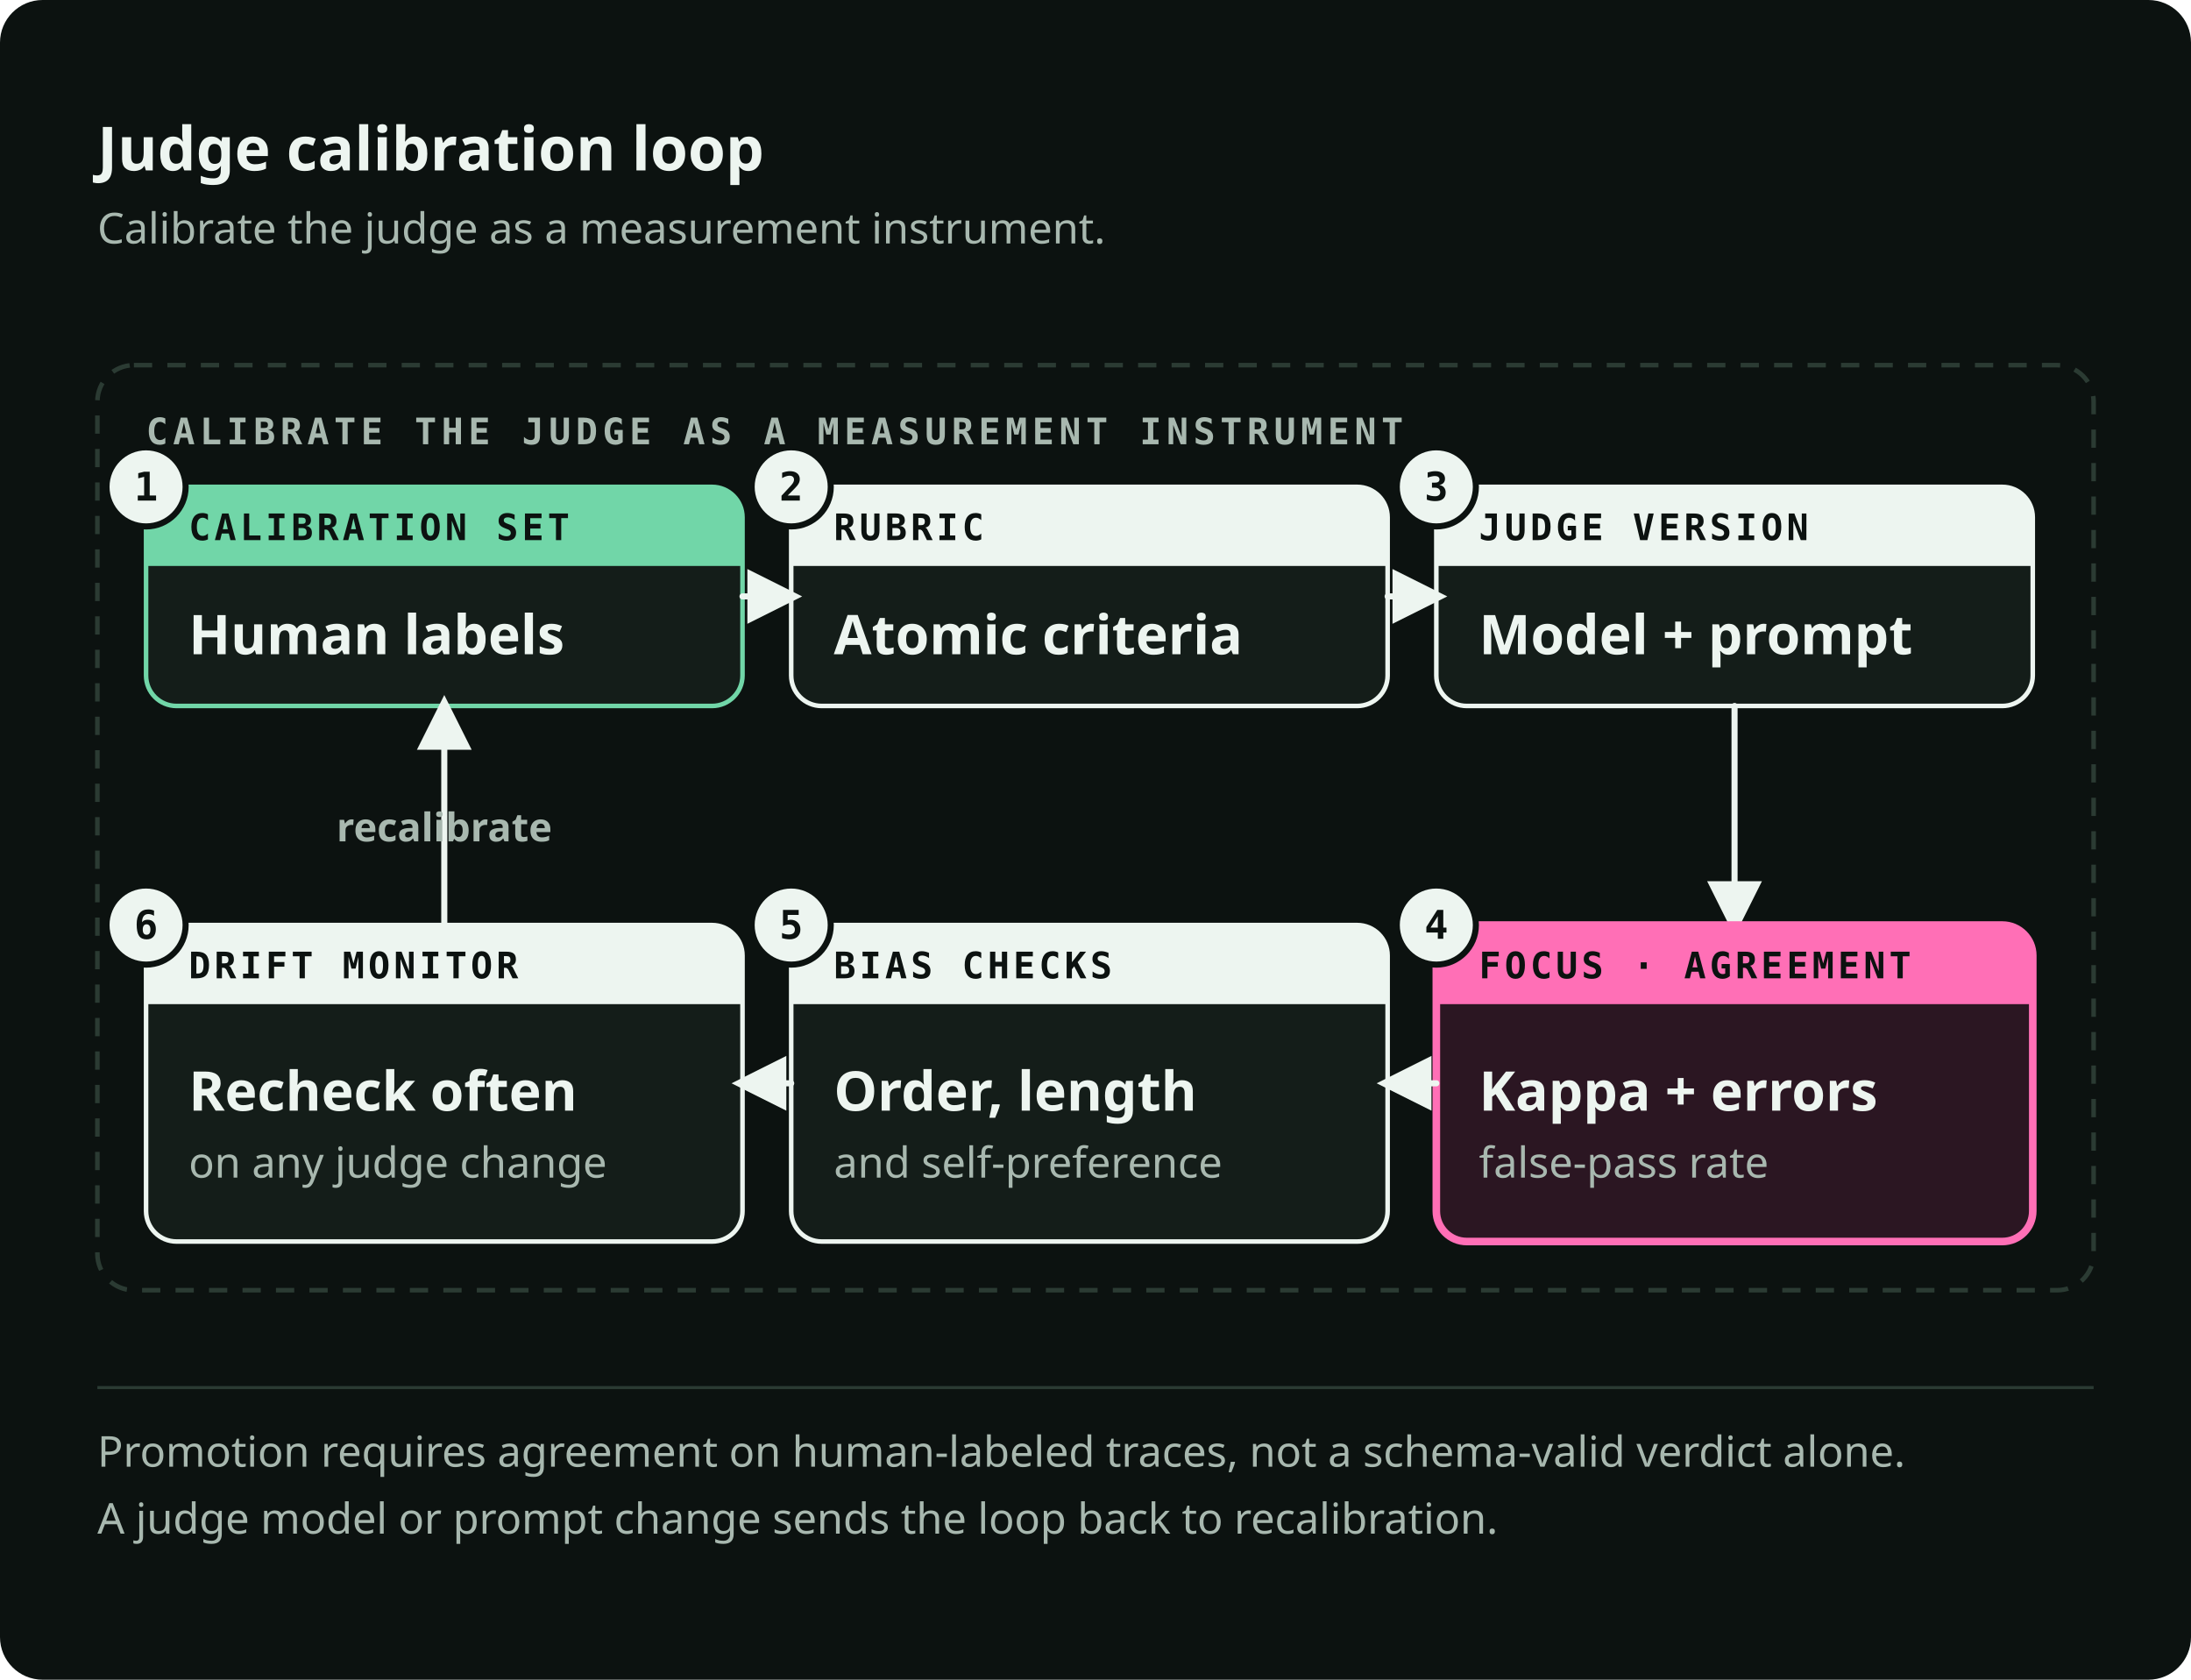
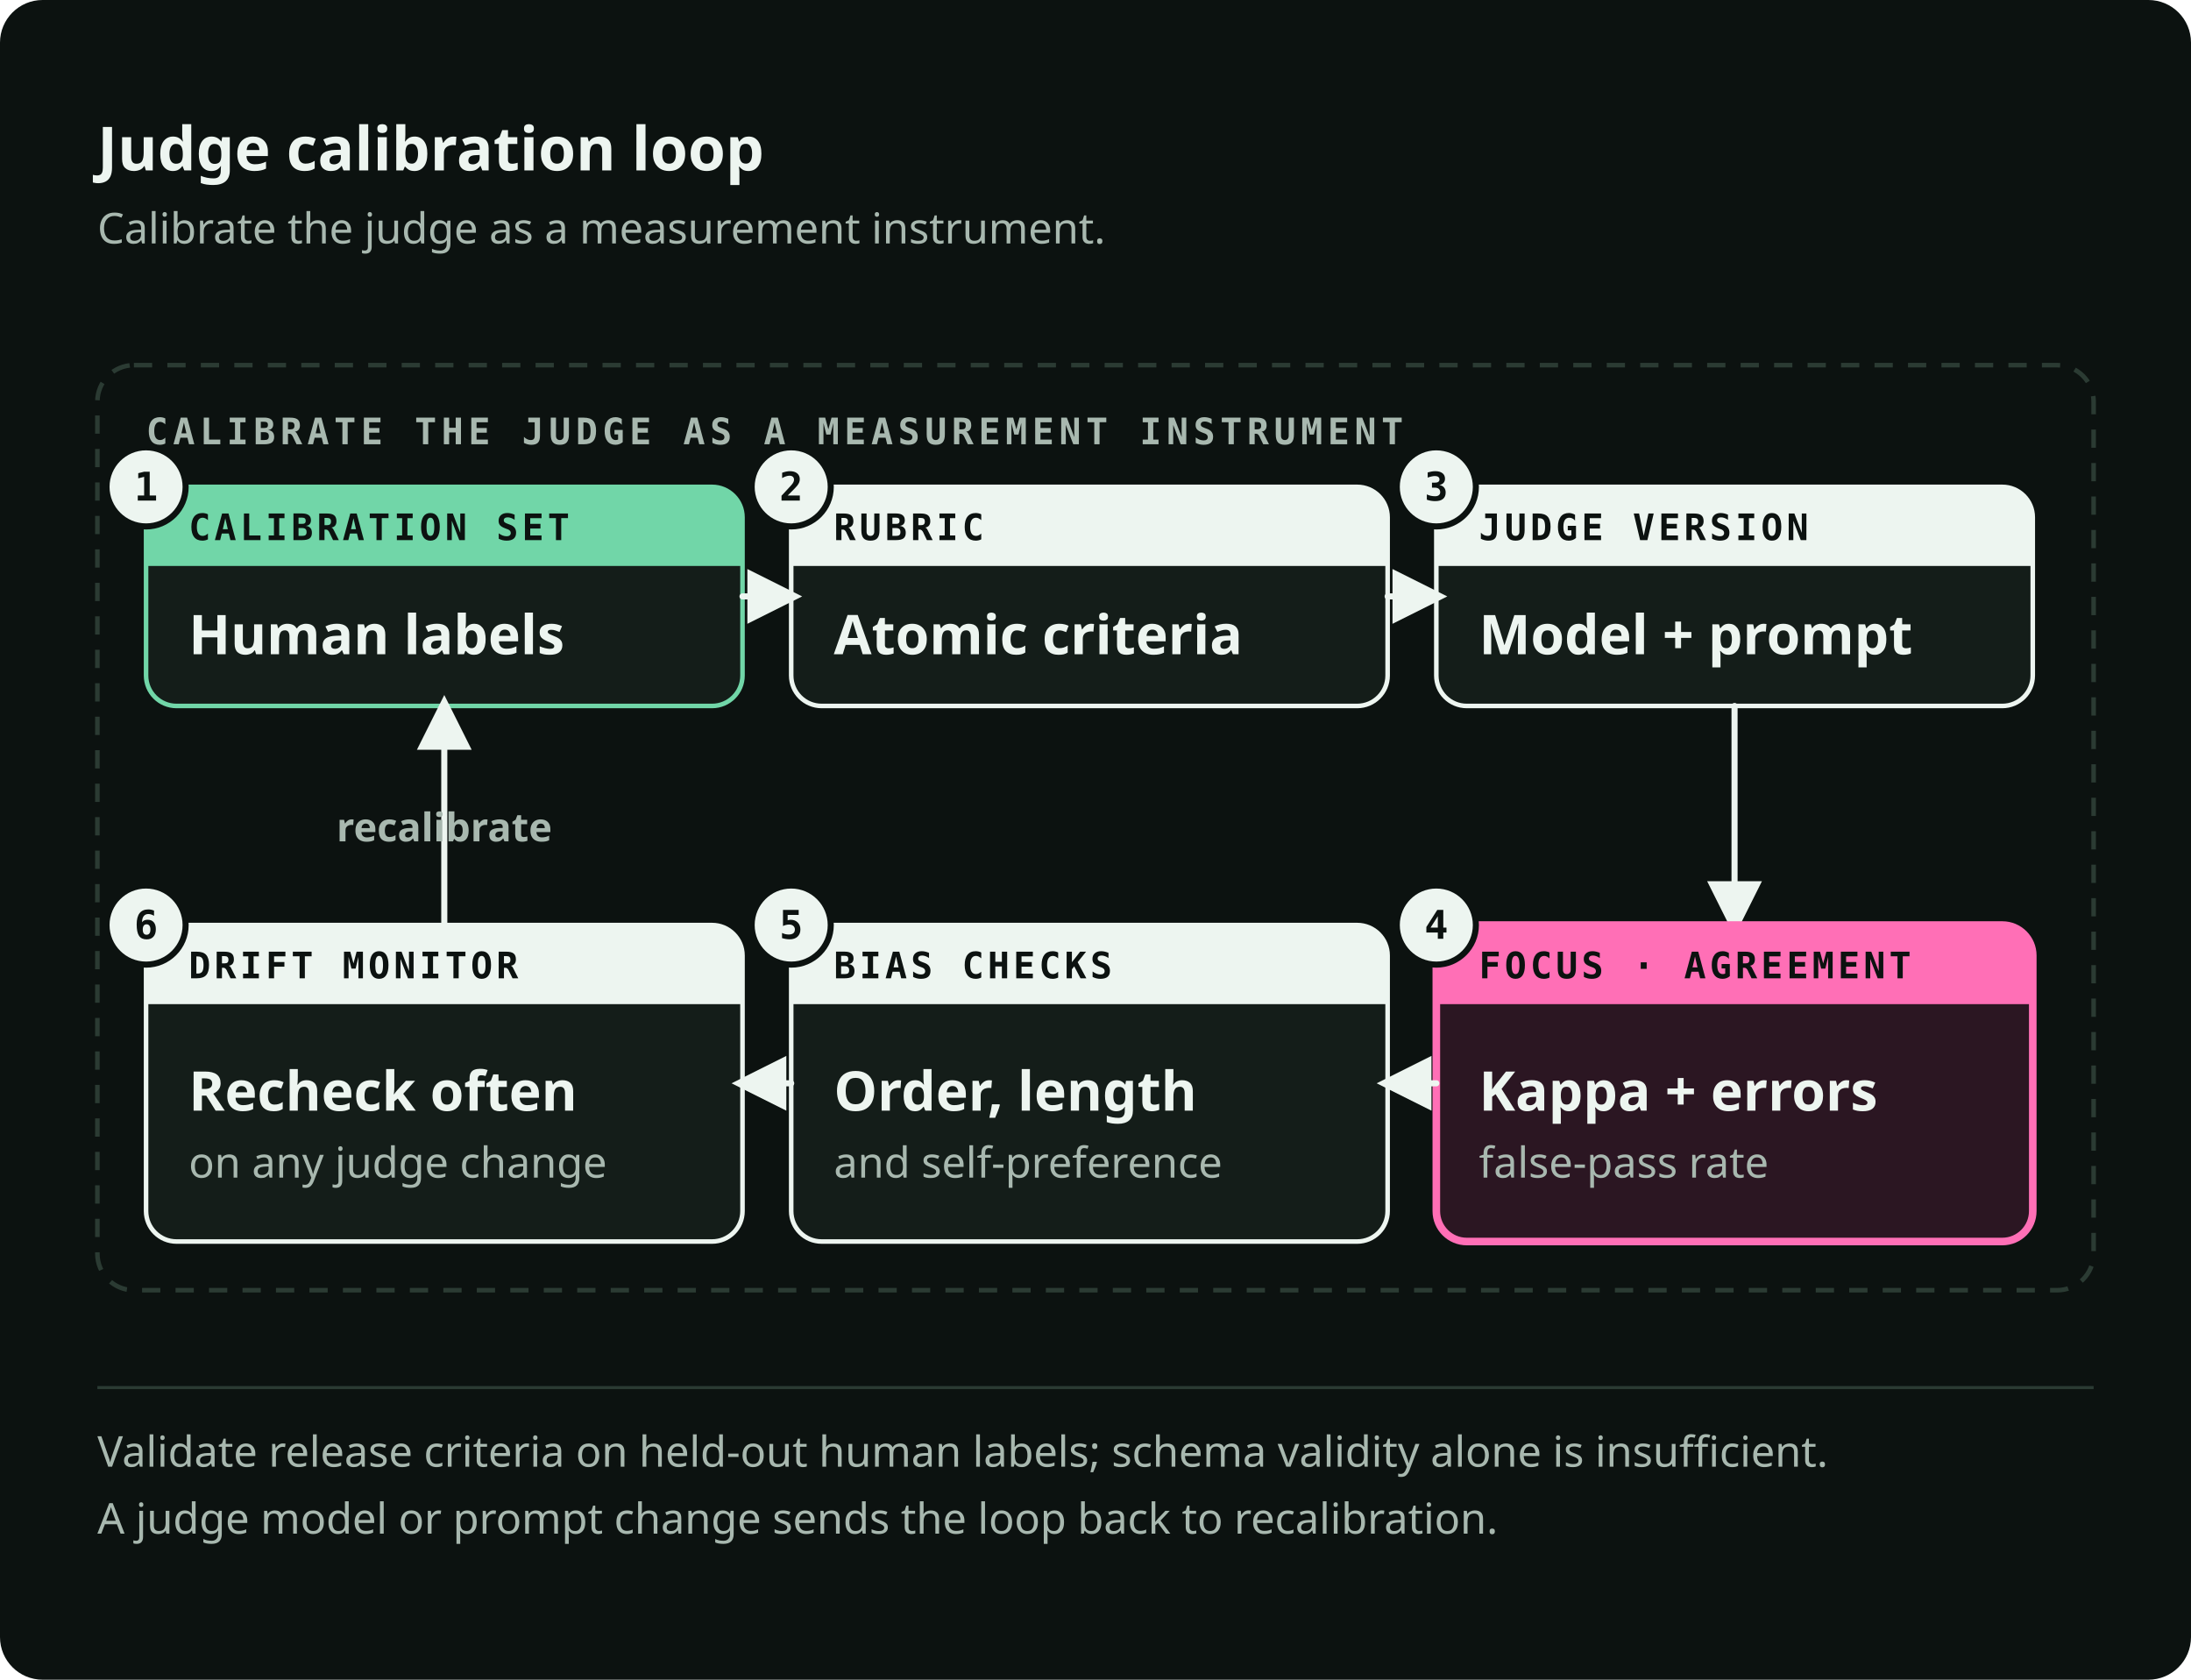
<svg xmlns="http://www.w3.org/2000/svg" viewBox="0 0 720 552" role="img" preserveAspectRatio="xMidYMid meet" data-visual-system="byte-diagram-v2" data-direction="B" data-theme="dark" aria-labelledby="judgecal-title judgecal-desc" shape-rendering="geometricPrecision" text-rendering="geometricPrecision">
  <style data-visual-system="byte-diagram-v2">* { animation: none !important; }</style>
  <defs>
    <marker id="judgecal-arrow-flow" viewBox="0 0 10 10" refX="8" refY="5" markerWidth="9" markerHeight="9" orient="auto-start-reverse">
      <path d="M0 0 10 5 0 10Z" fill="#EDF5F0" />
    </marker>
    <marker id="judgecal-arrow-fail" viewBox="0 0 10 10" refX="8" refY="5" markerWidth="9" markerHeight="9" orient="auto-start-reverse">
      <path d="M0 0 10 5 0 10Z" fill="#FF6FB6" />
    </marker>
  </defs>
  <rect width="720" height="552" rx="14" fill="#0C1210" />
  <text x="32" y="56" font-family="Space Grotesk, IBM Plex Sans, ui-sans-serif, system-ui, sans-serif" font-size="20" font-weight="700" fill="#EDF5F0">Judge calibration loop</text>
  <text x="32" y="80" font-family="IBM Plex Sans, ui-sans-serif, system-ui, sans-serif" font-size="14" font-weight="400" fill="#A8B8AF">Calibrate the judge as a measurement instrument.</text>
  <rect x="32" y="120" width="656" height="304" rx="12" fill="none" stroke="#2B3B33" stroke-width="1.5" stroke-dasharray="6 5" />
  <text x="48" y="146" font-family="IBM Plex Mono, ui-monospace, SFMono-Regular, Menlo, monospace" font-size="12" font-weight="600" fill="#A8B8AF" letter-spacing="1.6">CALIBRATE THE JUDGE AS A MEASUREMENT INSTRUMENT</text>
  <path d="M58 160h176a10 10 0 0 1 10 10v52a10 10 0 0 1 -10 10h-176a10 10 0 0 1 -10 -10v-52a10 10 0 0 1 10 -10Z" fill="#141D19" stroke="#71D6A8" stroke-width="1.5" />
  <path d="M58 160h176a10 10 0 0 1 10 10v16a0 0 0 0 1 -0 0h-196a0 0 0 0 1 -0 -0v-16a10 10 0 0 1 10 -10Z" fill="#71D6A8" />
  <text x="62" y="177.5" font-family="IBM Plex Mono, ui-monospace, SFMono-Regular, Menlo, monospace" font-size="12" font-weight="600" fill="#0C1210" letter-spacing="1.2">CALIBRATION SET</text>
  <text x="62" y="215" font-family="Space Grotesk, IBM Plex Sans, ui-sans-serif, system-ui, sans-serif" font-size="18" font-weight="600" fill="#EDF5F0">Human labels</text>
  <circle cx="48" cy="160" r="13" fill="#EDF5F0" stroke="#0C1210" stroke-width="2" />
  <text x="48" y="164.5" font-family="IBM Plex Mono, ui-monospace, SFMono-Regular, Menlo, monospace" font-size="13" font-weight="600" fill="#0C1210" text-anchor="middle">1</text>
  <path d="M270 160h176a10 10 0 0 1 10 10v52a10 10 0 0 1 -10 10h-176a10 10 0 0 1 -10 -10v-52a10 10 0 0 1 10 -10Z" fill="#141D19" stroke="#EDF5F0" stroke-width="1.5" />
  <path d="M270 160h176a10 10 0 0 1 10 10v16a0 0 0 0 1 -0 0h-196a0 0 0 0 1 -0 -0v-16a10 10 0 0 1 10 -10Z" fill="#EDF5F0" />
  <text x="274" y="177.5" font-family="IBM Plex Mono, ui-monospace, SFMono-Regular, Menlo, monospace" font-size="12" font-weight="600" fill="#0C1210" letter-spacing="1.2">RUBRIC</text>
  <text x="274" y="215" font-family="Space Grotesk, IBM Plex Sans, ui-sans-serif, system-ui, sans-serif" font-size="18" font-weight="600" fill="#EDF5F0">Atomic criteria</text>
  <circle cx="260" cy="160" r="13" fill="#EDF5F0" stroke="#0C1210" stroke-width="2" />
  <text x="260" y="164.5" font-family="IBM Plex Mono, ui-monospace, SFMono-Regular, Menlo, monospace" font-size="13" font-weight="600" fill="#0C1210" text-anchor="middle">2</text>
  <path d="M482 160h176a10 10 0 0 1 10 10v52a10 10 0 0 1 -10 10h-176a10 10 0 0 1 -10 -10v-52a10 10 0 0 1 10 -10Z" fill="#141D19" stroke="#EDF5F0" stroke-width="1.5" />
  <path d="M482 160h176a10 10 0 0 1 10 10v16a0 0 0 0 1 -0 0h-196a0 0 0 0 1 -0 -0v-16a10 10 0 0 1 10 -10Z" fill="#EDF5F0" />
  <text x="486" y="177.5" font-family="IBM Plex Mono, ui-monospace, SFMono-Regular, Menlo, monospace" font-size="12" font-weight="600" fill="#0C1210" letter-spacing="1.2">JUDGE VERSION</text>
  <text x="486" y="215" font-family="Space Grotesk, IBM Plex Sans, ui-sans-serif, system-ui, sans-serif" font-size="18" font-weight="600" fill="#EDF5F0">Model + prompt</text>
  <circle cx="472" cy="160" r="13" fill="#EDF5F0" stroke="#0C1210" stroke-width="2" />
  <text x="472" y="164.5" font-family="IBM Plex Mono, ui-monospace, SFMono-Regular, Menlo, monospace" font-size="13" font-weight="600" fill="#0C1210" text-anchor="middle">3</text>
  <path d="M244 196h16" fill="none" stroke="#EDF5F0" stroke-width="2" stroke-linecap="round" stroke-linejoin="round" marker-end="url(#judgecal-arrow-flow)" />
  <path d="M456 196h16" fill="none" stroke="#EDF5F0" stroke-width="2" stroke-linecap="round" stroke-linejoin="round" marker-end="url(#judgecal-arrow-flow)" />
  <path d="M570 232v72" fill="none" stroke="#EDF5F0" stroke-width="2" stroke-linecap="round" stroke-linejoin="round" marker-end="url(#judgecal-arrow-flow)" />
  <path d="M482 304h176a10 10 0 0 1 10 10v84a10 10 0 0 1 -10 10h-176a10 10 0 0 1 -10 -10v-84a10 10 0 0 1 10 -10Z" fill="#2B1622" stroke="#FF6FB6" stroke-width="2.5" />
  <path d="M482 304h176a10 10 0 0 1 10 10v16a0 0 0 0 1 -0 0h-196a0 0 0 0 1 -0 -0v-16a10 10 0 0 1 10 -10Z" fill="#FF6FB6" />
  <text x="486" y="321.5" font-family="IBM Plex Mono, ui-monospace, SFMono-Regular, Menlo, monospace" font-size="12" font-weight="600" fill="#0C1210" letter-spacing="1.2">FOCUS · AGREEMENT</text>
  <text x="486" y="365" font-family="Space Grotesk, IBM Plex Sans, ui-sans-serif, system-ui, sans-serif" font-size="18" font-weight="600" fill="#EDF5F0">Kappa + errors</text>
  <text x="486" y="387" font-family="IBM Plex Sans, ui-sans-serif, system-ui, sans-serif" font-size="14" font-weight="400" fill="#A8B8AF">false-pass rate</text>
  <circle cx="472" cy="304" r="13" fill="#EDF5F0" stroke="#0C1210" stroke-width="2" />
  <text x="472" y="308.5" font-family="IBM Plex Mono, ui-monospace, SFMono-Regular, Menlo, monospace" font-size="13" font-weight="600" fill="#0C1210" text-anchor="middle">4</text>
  <path d="M270 304h176a10 10 0 0 1 10 10v84a10 10 0 0 1 -10 10h-176a10 10 0 0 1 -10 -10v-84a10 10 0 0 1 10 -10Z" fill="#141D19" stroke="#EDF5F0" stroke-width="1.5" />
  <path d="M270 304h176a10 10 0 0 1 10 10v16a0 0 0 0 1 -0 0h-196a0 0 0 0 1 -0 -0v-16a10 10 0 0 1 10 -10Z" fill="#EDF5F0" />
  <text x="274" y="321.5" font-family="IBM Plex Mono, ui-monospace, SFMono-Regular, Menlo, monospace" font-size="12" font-weight="600" fill="#0C1210" letter-spacing="1.2">BIAS CHECKS</text>
  <text x="274" y="365" font-family="Space Grotesk, IBM Plex Sans, ui-sans-serif, system-ui, sans-serif" font-size="18" font-weight="600" fill="#EDF5F0">Order, length</text>
  <text x="274" y="387" font-family="IBM Plex Sans, ui-sans-serif, system-ui, sans-serif" font-size="14" font-weight="400" fill="#A8B8AF">and self-preference</text>
  <circle cx="260" cy="304" r="13" fill="#EDF5F0" stroke="#0C1210" stroke-width="2" />
  <text x="260" y="308.5" font-family="IBM Plex Mono, ui-monospace, SFMono-Regular, Menlo, monospace" font-size="13" font-weight="600" fill="#0C1210" text-anchor="middle">5</text>
  <path d="M58 304h176a10 10 0 0 1 10 10v84a10 10 0 0 1 -10 10h-176a10 10 0 0 1 -10 -10v-84a10 10 0 0 1 10 -10Z" fill="#141D19" stroke="#EDF5F0" stroke-width="1.5" />
  <path d="M58 304h176a10 10 0 0 1 10 10v16a0 0 0 0 1 -0 0h-196a0 0 0 0 1 -0 -0v-16a10 10 0 0 1 10 -10Z" fill="#EDF5F0" />
  <text x="62" y="321.5" font-family="IBM Plex Mono, ui-monospace, SFMono-Regular, Menlo, monospace" font-size="12" font-weight="600" fill="#0C1210" letter-spacing="1.2">DRIFT MONITOR</text>
  <text x="62" y="365" font-family="Space Grotesk, IBM Plex Sans, ui-sans-serif, system-ui, sans-serif" font-size="18" font-weight="600" fill="#EDF5F0">Recheck often</text>
  <text x="62" y="387" font-family="IBM Plex Sans, ui-sans-serif, system-ui, sans-serif" font-size="14" font-weight="400" fill="#A8B8AF">on any judge change</text>
  <circle cx="48" cy="304" r="13" fill="#EDF5F0" stroke="#0C1210" stroke-width="2" />
  <text x="48" y="308.5" font-family="IBM Plex Mono, ui-monospace, SFMono-Regular, Menlo, monospace" font-size="13" font-weight="600" fill="#0C1210" text-anchor="middle">6</text>
  <path d="M472 356h-16" fill="none" stroke="#EDF5F0" stroke-width="2" stroke-linecap="round" stroke-linejoin="round" marker-end="url(#judgecal-arrow-flow)" />
  <path d="M260 356h-16" fill="none" stroke="#EDF5F0" stroke-width="2" stroke-linecap="round" stroke-linejoin="round" marker-end="url(#judgecal-arrow-flow)" />
  <path d="M146 304v-72" fill="none" stroke="#EDF5F0" stroke-width="2" stroke-linecap="round" stroke-linejoin="round" marker-end="url(#judgecal-arrow-flow)" />
  <text x="146" y="276.5" font-family="IBM Plex Sans, ui-sans-serif, system-ui, sans-serif" font-size="13" font-weight="600" fill="#A8B8AF" text-anchor="middle">recalibrate</text>
  <path d="M32 456h656" stroke="#2B3B33" stroke-width="1" />
-   <text x="32" y="482" font-family="IBM Plex Sans, ui-sans-serif, system-ui, sans-serif" font-size="14" font-weight="400" fill="#A8B8AF">Promotion requires agreement on human-labeled traces, not a schema-valid verdict alone.</text>
+   <text x="32" y="482" font-family="IBM Plex Sans, ui-sans-serif, system-ui, sans-serif" font-size="14" font-weight="400" fill="#A8B8AF">Validate release criteria on held-out human labels; schema validity alone is insufficient.</text>
  <text x="32" y="504" font-family="IBM Plex Sans, ui-sans-serif, system-ui, sans-serif" font-size="14" font-weight="400" fill="#A8B8AF">A judge model or prompt change sends the loop back to recalibration.</text>
</svg>
